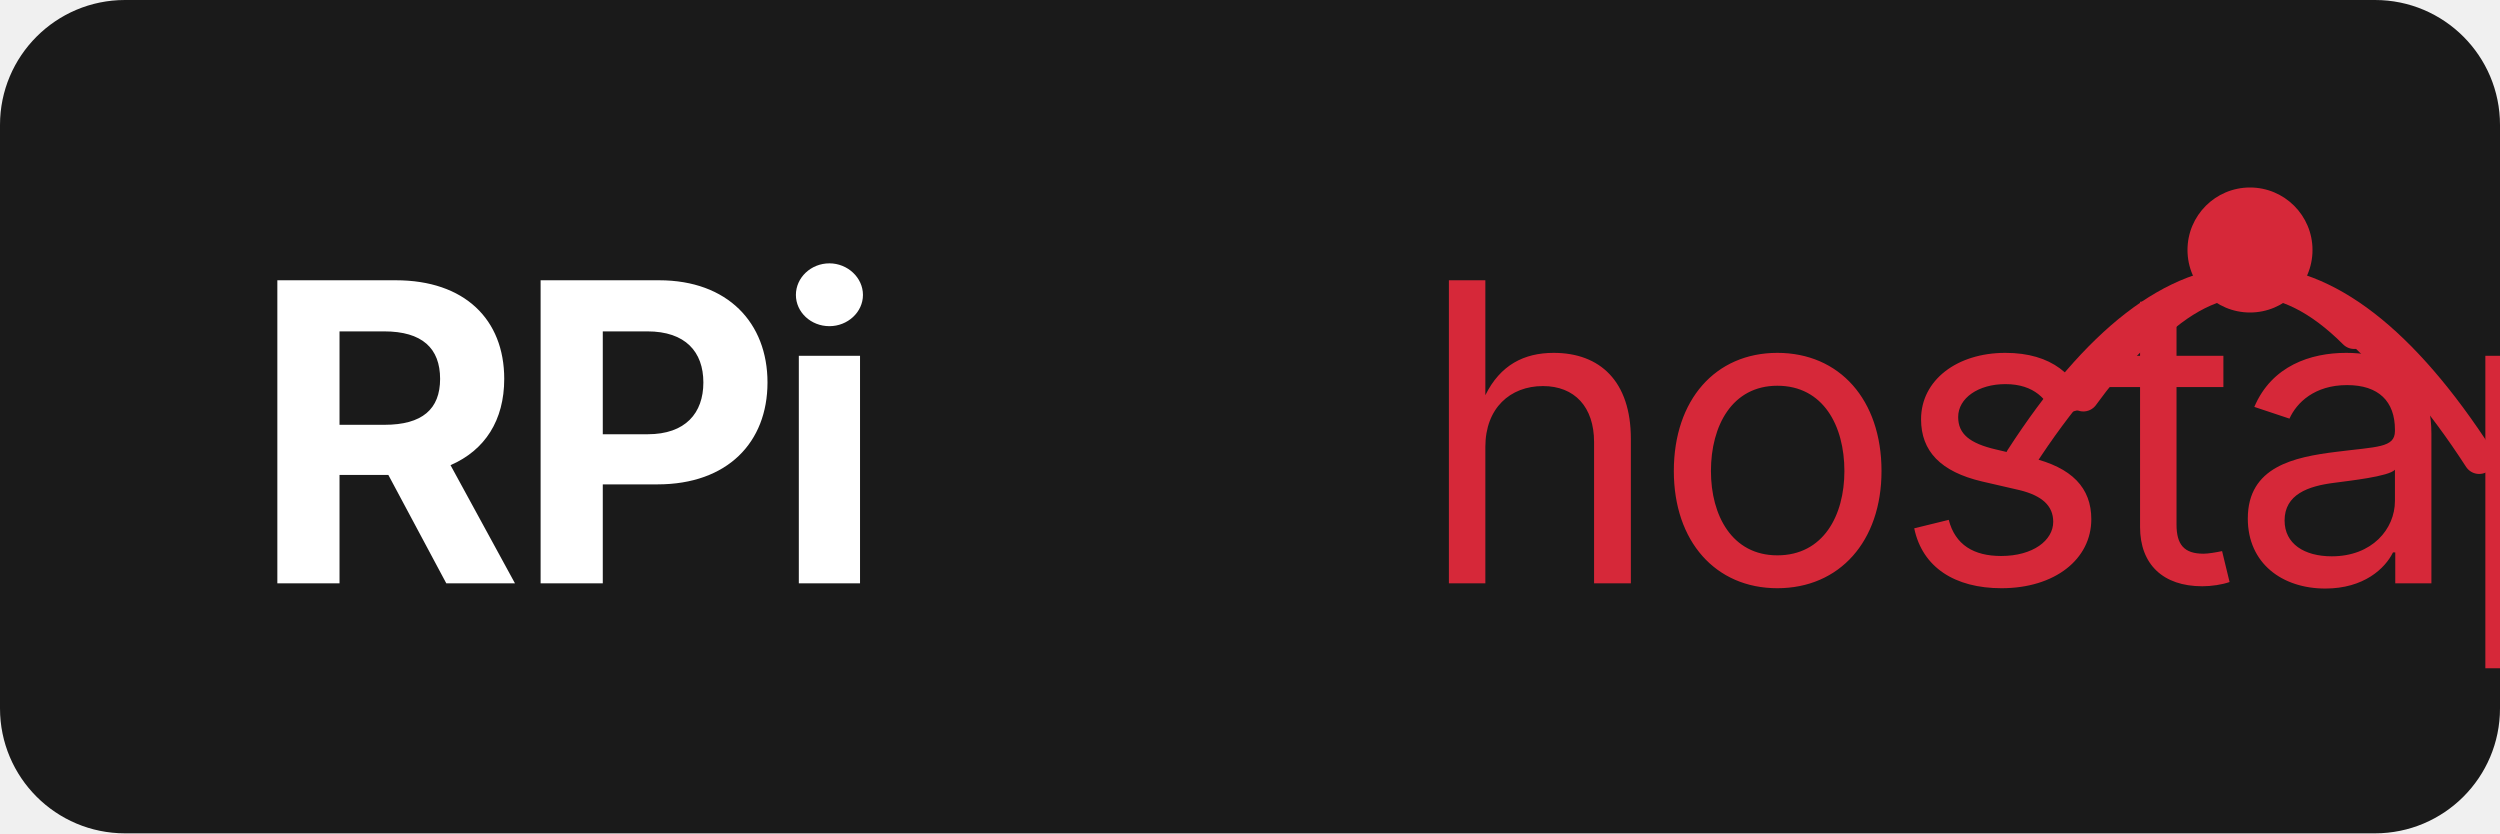
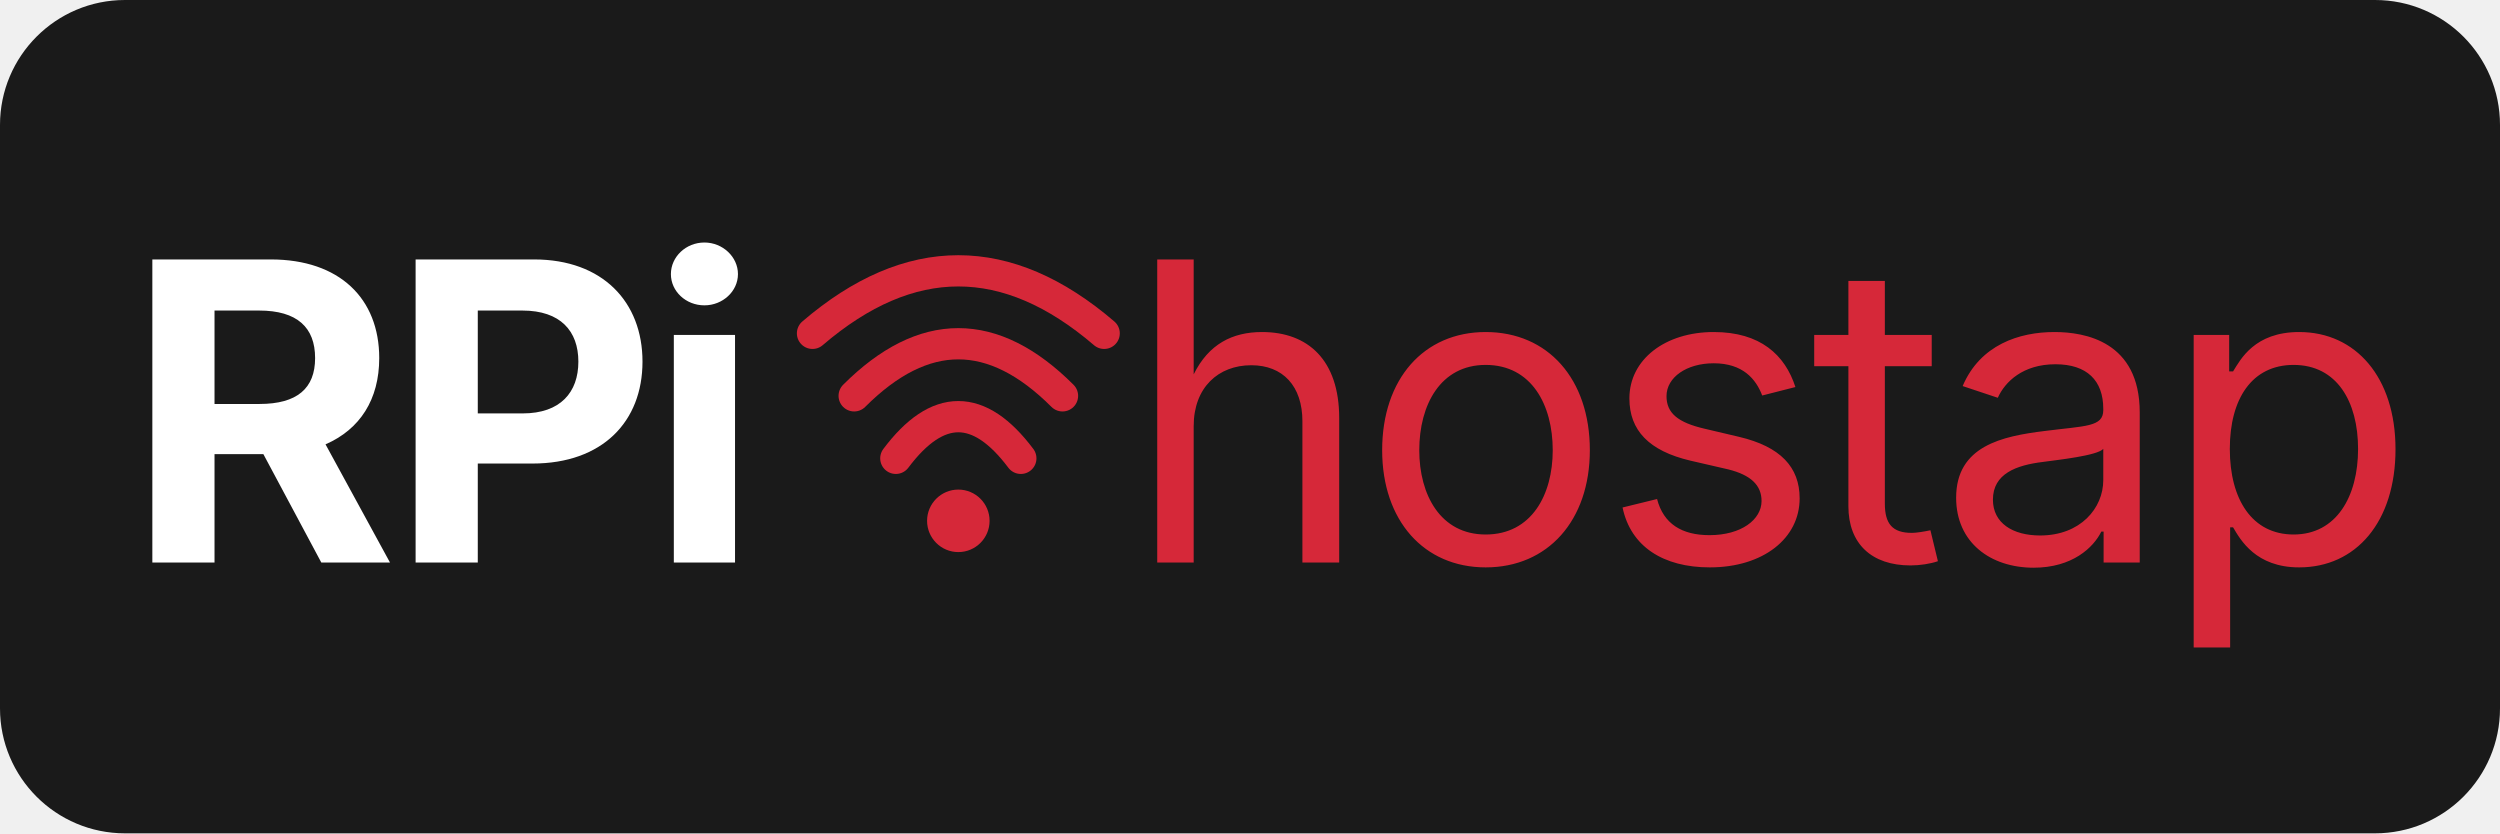
<svg xmlns="http://www.w3.org/2000/svg" viewBox="0 0 120 40" fill="none" role="img" aria-labelledby="logo-title">
  <rect width="120" height="40" rx="6" fill="#1a1a1a" />
-   <text x="12" y="28" font-family="system-ui, -apple-system, sans-serif" font-size="20" font-weight="700" fill="#fff" letter-spacing="-0.5">RPi</text>
-   <text x="68" y="28" font-family="system-ui, -apple-system, sans-serif" font-size="20" font-weight="400" fill="#d62839" letter-spacing="-0.5">hostap</text>
-   <circle cx="108" cy="12" r="3" fill="#d62839" />
-   <path d="M103 16 Q108 11 113 16" stroke="#d62839" stroke-width="1.5" fill="none" stroke-linecap="round" />
-   <path d="M100 19 Q108 8 116 19" stroke="#d62839" stroke-width="1.5" fill="none" stroke-linecap="round" />
-   <path d="M97 22 Q108 5 119 22" stroke="#d62839" stroke-width="1.5" fill="none" stroke-linecap="round" />
+   <text x="6" y="27" font-family="system-ui, -apple-system, sans-serif" font-size="20" font-weight="700" fill="#fff" letter-spacing="-0.5">RPi</text>
+   <text x="54" y="27" font-family="system-ui, -apple-system, sans-serif" font-size="20" font-weight="400" fill="#d62839" letter-spacing="-0.5">hostap</text>
+   <circle cx="46" cy="25" r="1.5" fill="#d62839" />
+   <path d="M39 16 Q46 10 53 16" stroke="#d62839" stroke-width="1.5" fill="none" stroke-linecap="round" />
+   <path d="M41 19 Q46 14 51 19" stroke="#d62839" stroke-width="1.5" fill="none" stroke-linecap="round" />
+   <path d="M43 22 Q46 18 49 22" stroke="#d62839" stroke-width="1.5" fill="none" stroke-linecap="round" />
</svg>
